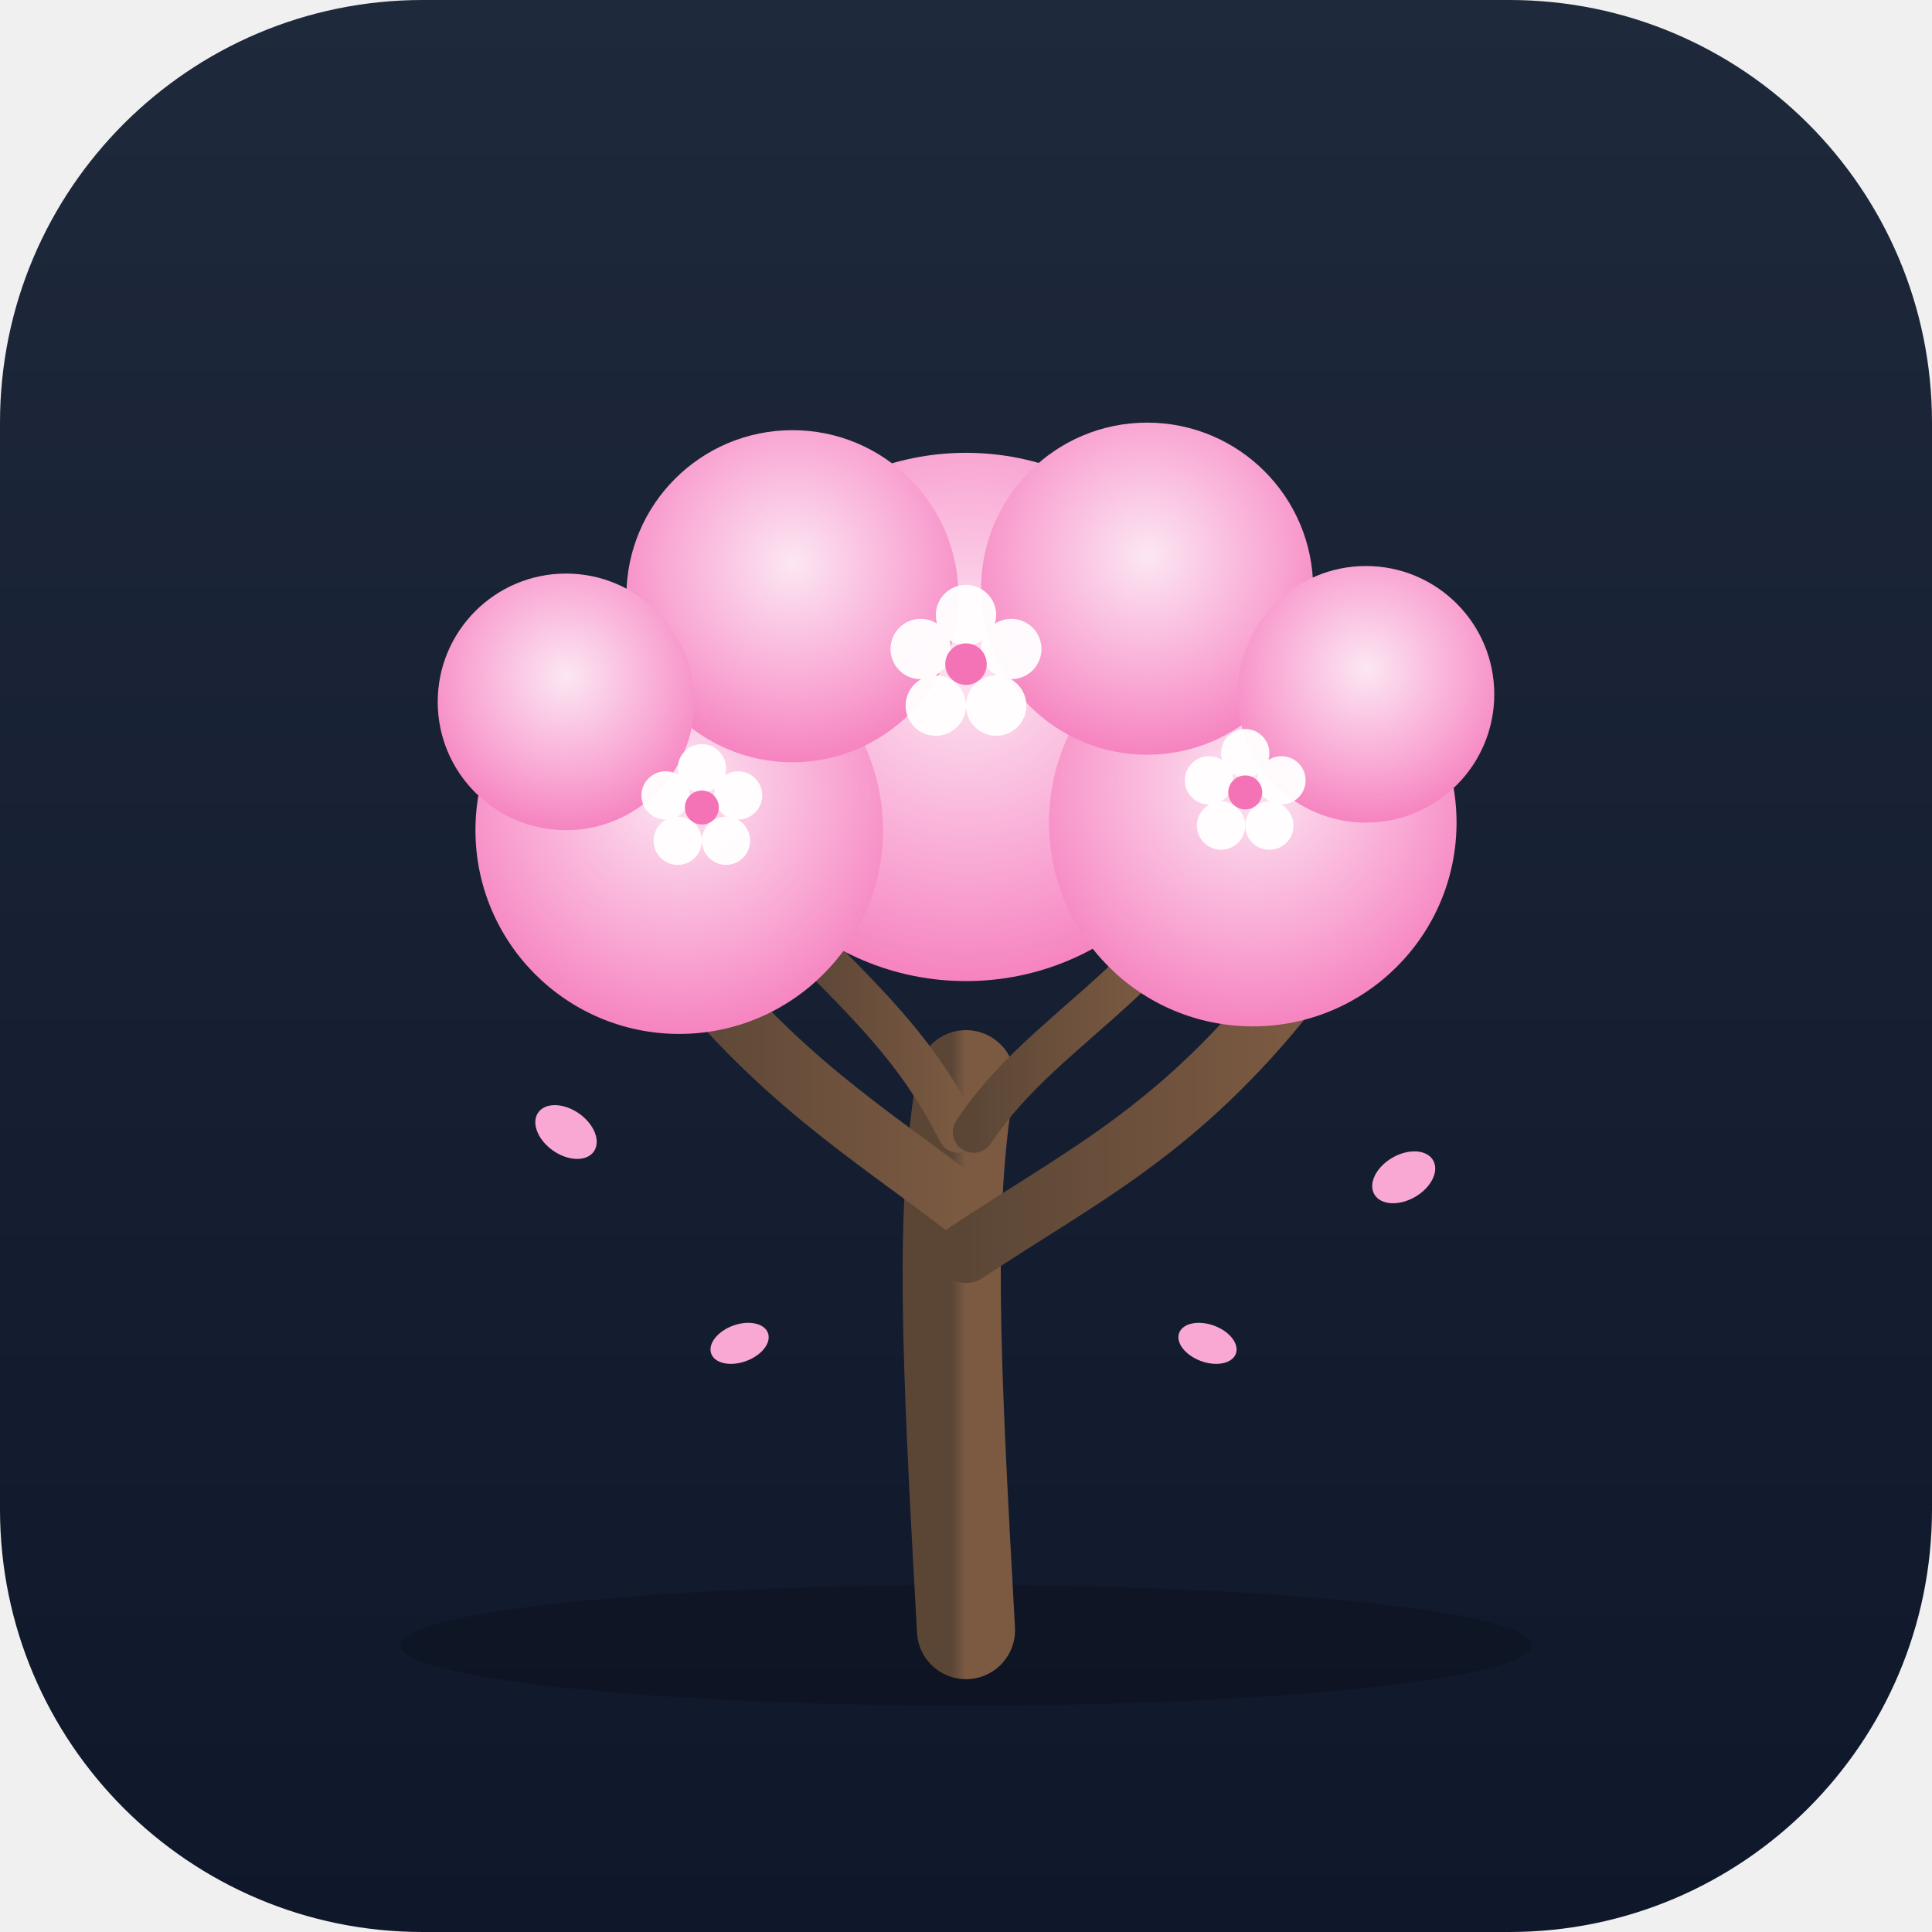
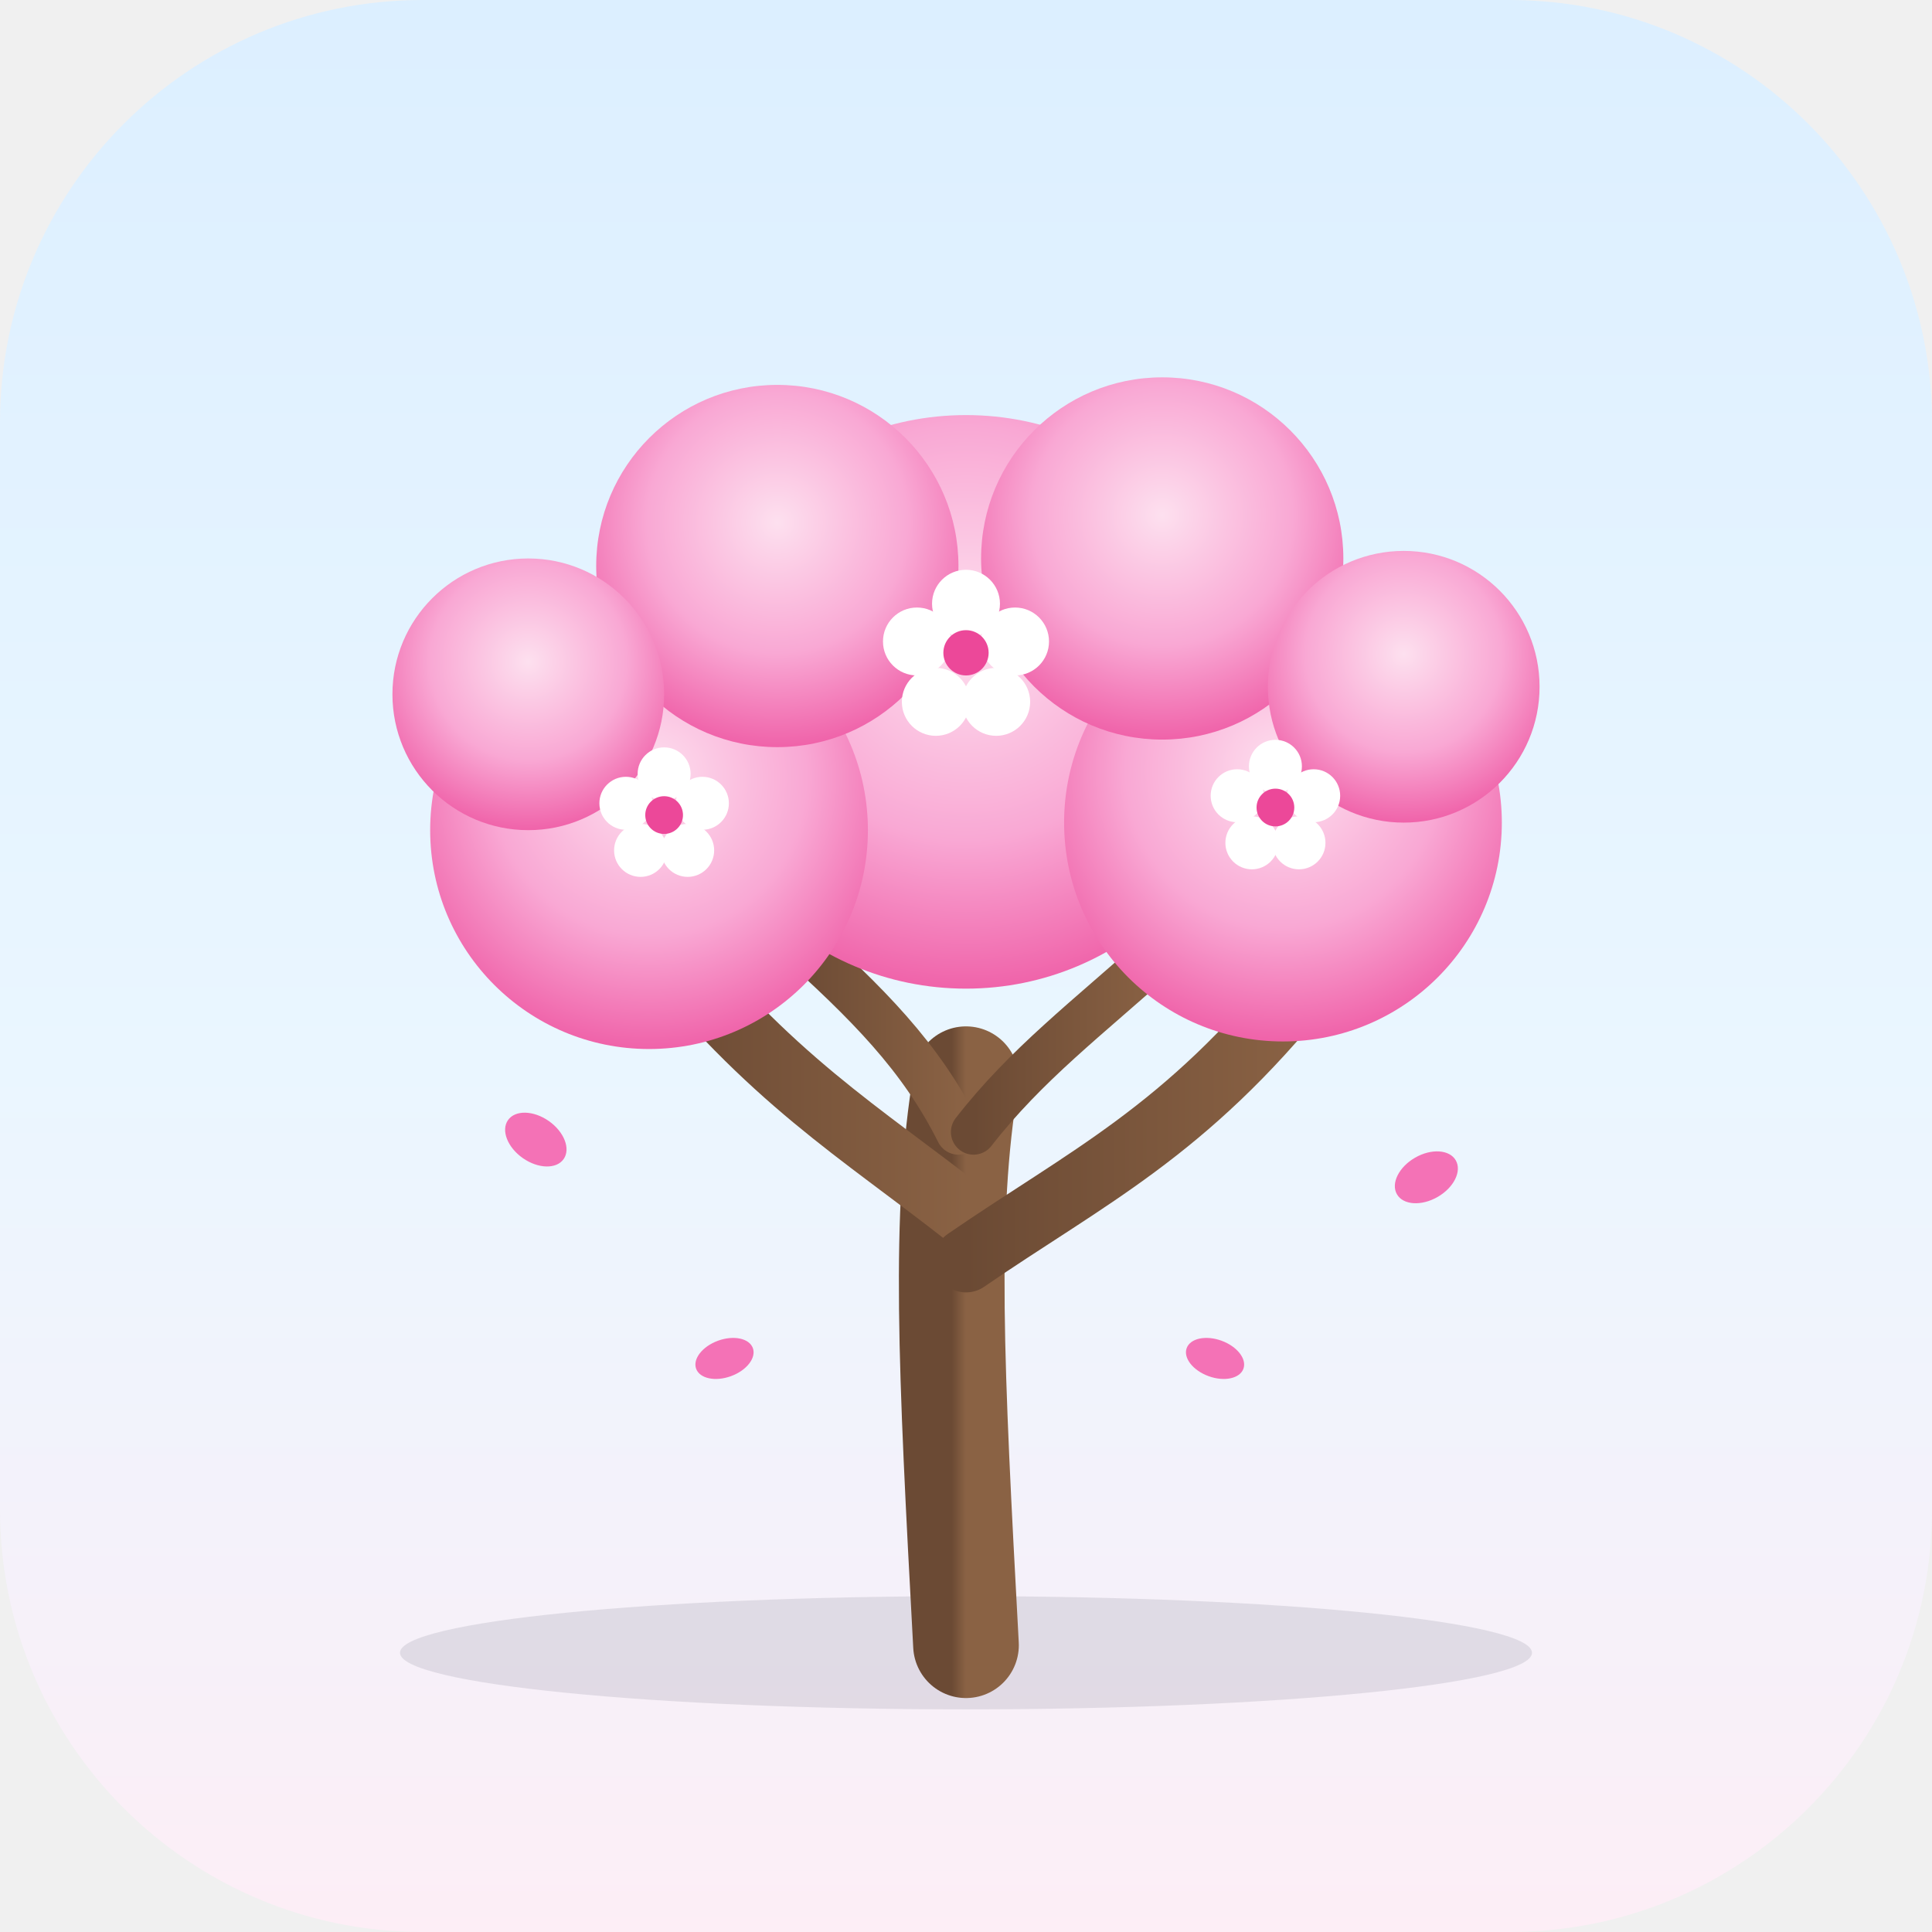
<svg xmlns="http://www.w3.org/2000/svg" width="512" height="512" viewBox="0 0 512 512" fill="none">
  <defs>
-     <linearGradient id="bg" x1="0" y1="0" x2="0" y2="1">
-       <stop offset="0" stop-color="#1e293b" />
-       <stop offset="1" stop-color="#0f172a" />
+     <linearGradient id="sky" x1="0" y1="0" x2="0" y2="1">
+       <stop offset="0" stop-color="#dcefff" />
+       <stop offset="0.55" stop-color="#eaf6ff" />
+       <stop offset="1" stop-color="#fdeef6" />
    </linearGradient>
    <linearGradient id="trunk" x1="0" y1="0" x2="1" y2="0">
-       <stop offset="0" stop-color="#5b4636" />
-       <stop offset="1" stop-color="#7c5a42" />
+       <stop offset="0" stop-color="#6b4a34" />
+       <stop offset="1" stop-color="#8a6244" />
    </linearGradient>
-     <radialGradient id="bloom" cx="0.5" cy="0.4" r="0.7">
-       <stop offset="0" stop-color="#fce7f3" />
-       <stop offset="0.55" stop-color="#f9a8d4" />
-       <stop offset="1" stop-color="#f472b6" />
+     <radialGradient id="bloom" cx="0.5" cy="0.38" r="0.72">
+       <stop offset="0" stop-color="#fde0ef" />
+       <stop offset="0.5" stop-color="#f9a8d4" />
+       <stop offset="1" stop-color="#ec4899" />
    </radialGradient>
  </defs>
-   <rect width="512" height="512" rx="112" fill="url(#bg)" />
-   <ellipse cx="256" cy="436" rx="150" ry="16" fill="#000000" opacity="0.18" />
+   <rect width="512" height="512" rx="112" fill="url(#sky)" />
+   <ellipse cx="256" cy="438" rx="150" ry="15" fill="#0f172a" opacity="0.10" />
  <g stroke="url(#trunk)" stroke-linecap="round" fill="none">
-     <path d="M256 432 C 252 360, 250 320, 256 286" stroke-width="26" />
-     <path d="M256 320 C 230 300, 206 286, 178 250" stroke-width="16" />
-     <path d="M256 332 C 286 312, 312 300, 342 262" stroke-width="16" />
-     <path d="M254 300 C 244 280, 232 268, 214 250" stroke-width="11" />
-     <path d="M258 300 C 270 282, 286 272, 304 254" stroke-width="11" />
+     <path d="M256 436 C 252 362, 250 322, 256 286" stroke-width="28" />
+     <path d="M256 322 C 228 300, 204 286, 174 248" stroke-width="17" />
+     <path d="M256 334 C 288 312, 314 300, 346 260" stroke-width="17" />
+     <path d="M254 300 C 244 280, 230 266, 210 248" stroke-width="12" />
+     <path d="M258 300 C 272 282, 288 270, 308 252" stroke-width="12" />
  </g>
  <g fill="url(#bloom)">
-     <circle cx="256" cy="190" r="70" />
-     <circle cx="180" cy="220" r="54" />
-     <circle cx="332" cy="218" r="54" />
-     <circle cx="210" cy="158" r="44" />
-     <circle cx="304" cy="156" r="44" />
-     <circle cx="150" cy="186" r="34" />
-     <circle cx="362" cy="184" r="34" />
+     <circle cx="256" cy="186" r="76" />
+     <circle cx="172" cy="220" r="58" />
+     <circle cx="340" cy="218" r="58" />
+     <circle cx="206" cy="150" r="48" />
+     <circle cx="308" cy="148" r="48" />
+     <circle cx="140" cy="184" r="36" />
+     <circle cx="372" cy="182" r="36" />
  </g>
-   <g fill="#ffffff" opacity="0.95">
+   <g fill="#ffffff">
    <g id="flower">
-       <circle cx="256" cy="163" r="8" />
-       <circle cx="268" cy="172" r="8" />
-       <circle cx="264" cy="187" r="8" />
-       <circle cx="248" cy="187" r="8" />
-       <circle cx="244" cy="172" r="8" />
+       <circle cx="256" cy="160" r="9" />
+       <circle cx="269" cy="170" r="9" />
+       <circle cx="264" cy="186" r="9" />
+       <circle cx="248" cy="186" r="9" />
+       <circle cx="243" cy="170" r="9" />
    </g>
-     <g transform="translate(186 214) scale(0.8) translate(-256 -176)">
-       <circle cx="256" cy="163" r="8" />
-       <circle cx="268" cy="172" r="8" />
-       <circle cx="264" cy="187" r="8" />
-       <circle cx="248" cy="187" r="8" />
-       <circle cx="244" cy="172" r="8" />
+     <g transform="translate(176 216) scale(0.78) translate(-256 -174)">
+       <circle cx="256" cy="160" r="9" />
+       <circle cx="269" cy="170" r="9" />
+       <circle cx="264" cy="186" r="9" />
+       <circle cx="248" cy="186" r="9" />
+       <circle cx="243" cy="170" r="9" />
    </g>
-     <g transform="translate(330 210) scale(0.8) translate(-256 -176)">
-       <circle cx="256" cy="163" r="8" />
-       <circle cx="268" cy="172" r="8" />
-       <circle cx="264" cy="187" r="8" />
-       <circle cx="248" cy="187" r="8" />
-       <circle cx="244" cy="172" r="8" />
+     <g transform="translate(338 214) scale(0.78) translate(-256 -174)">
+       <circle cx="256" cy="160" r="9" />
+       <circle cx="269" cy="170" r="9" />
+       <circle cx="264" cy="186" r="9" />
+       <circle cx="248" cy="186" r="9" />
+       <circle cx="243" cy="170" r="9" />
    </g>
  </g>
+   <g fill="#ec4899">
+     <circle cx="256" cy="173" r="6" />
+     <circle cx="176" cy="216" r="5" />
+     <circle cx="338" cy="214" r="5" />
+   </g>
  <g fill="#f472b6">
-     <circle cx="256" cy="176" r="5.5" />
-     <circle cx="186" cy="214" r="4.5" />
-     <circle cx="330" cy="210" r="4.5" />
-   </g>
-   <g fill="#f9a8d4">
-     <ellipse cx="150" cy="300" rx="9" ry="6" transform="rotate(35 150 300)" />
-     <ellipse cx="372" cy="312" rx="9" ry="6" transform="rotate(-30 372 312)" />
-     <ellipse cx="320" cy="356" rx="8" ry="5" transform="rotate(20 320 356)" />
-     <ellipse cx="196" cy="356" rx="8" ry="5" transform="rotate(-20 196 356)" />
+     <ellipse cx="142" cy="302" rx="9" ry="6" transform="rotate(35 142 302)" />
+     <ellipse cx="378" cy="312" rx="9" ry="6" transform="rotate(-30 378 312)" />
+     <ellipse cx="322" cy="360" rx="8" ry="5" transform="rotate(20 322 360)" />
+     <ellipse cx="192" cy="360" rx="8" ry="5" transform="rotate(-20 192 360)" />
  </g>
</svg>
